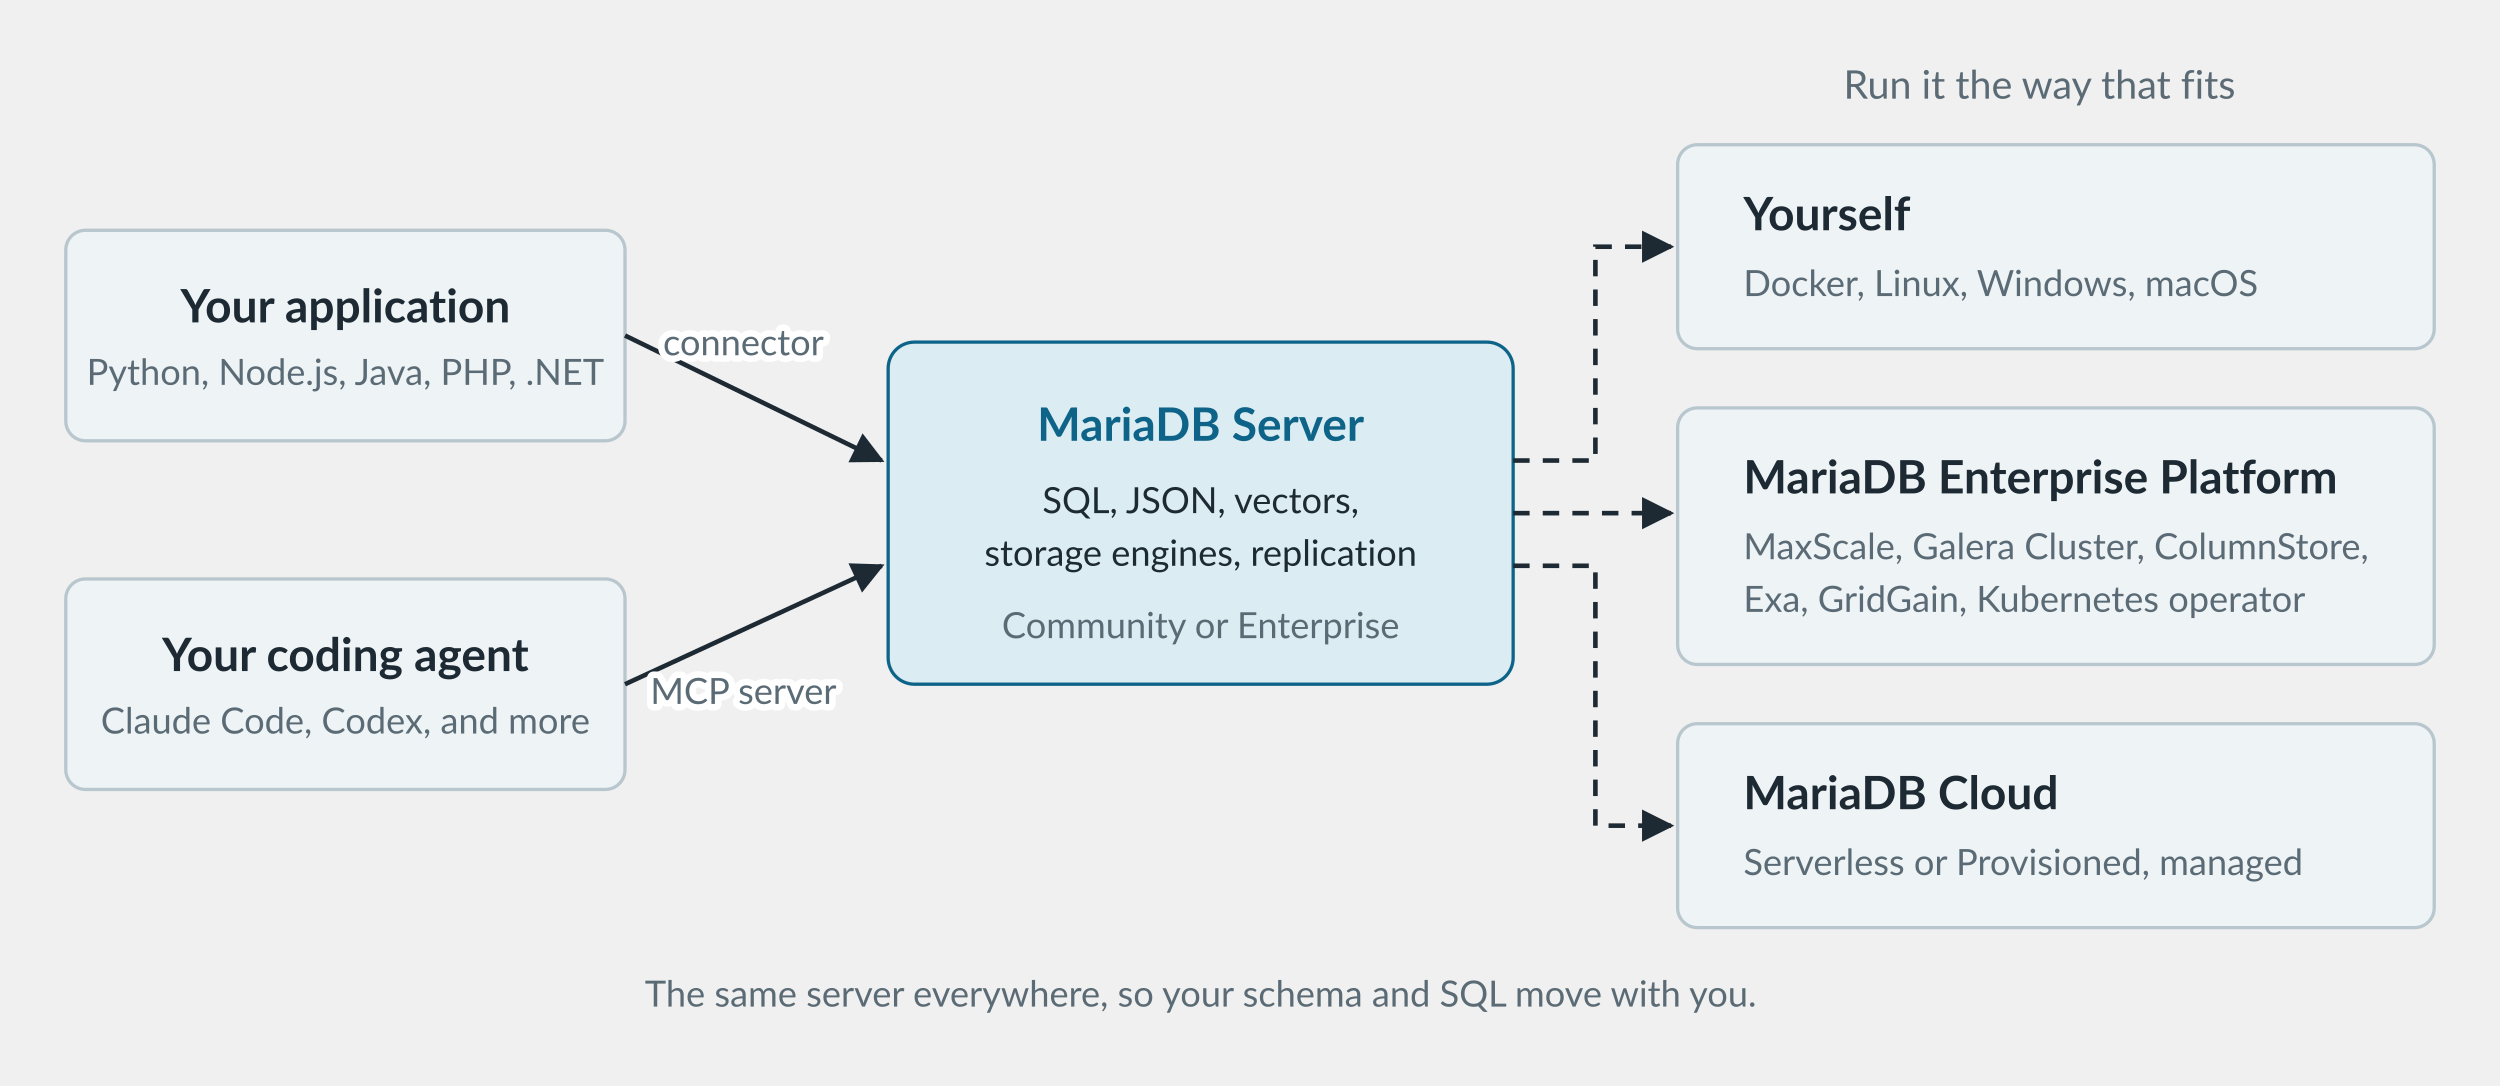
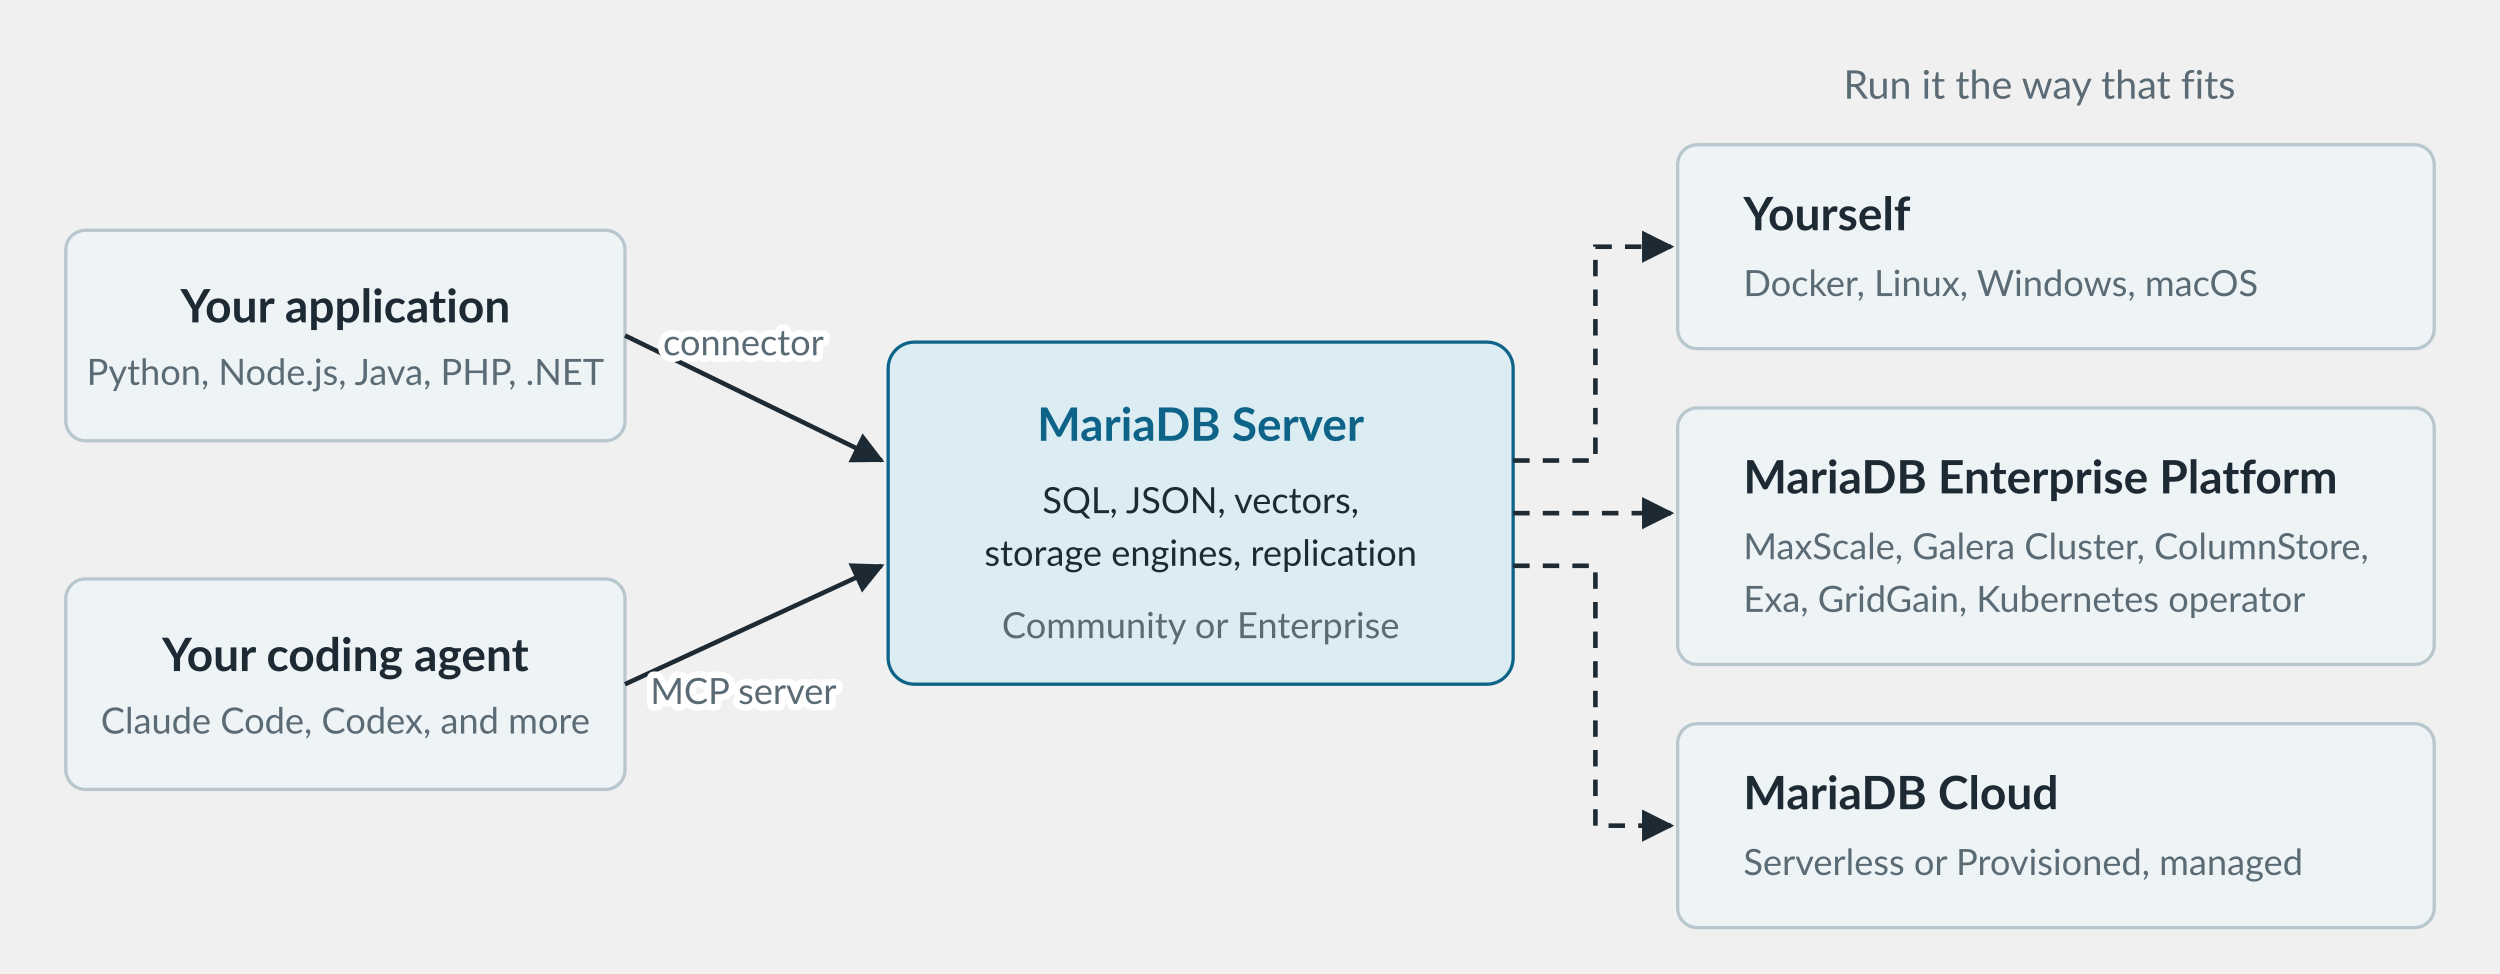
- <svg xmlns="http://www.w3.org/2000/svg" width="760" height="330" viewBox="0 0 760 330" role="img" aria-label="Orientation. Your application connects through a MariaDB connector, and your coding agent connects through the MariaDB MCP server. Both reach MariaDB Server, available as MariaDB Community Server and MariaDB Enterprise Server. You run it yourself, run it with the MariaDB Enterprise Platform components around it, or let MariaDB Cloud run it.">
+ <svg xmlns="http://www.w3.org/2000/svg" width="760" height="296" viewBox="0 0 760 296" role="img" aria-label="Orientation. Your application connects through a MariaDB connector, and your coding agent connects through the MariaDB MCP server. Both reach MariaDB Server, available as MariaDB Community Server and MariaDB Enterprise Server. You run it yourself, run it with the MariaDB Enterprise Platform components around it, or let MariaDB Cloud run it.">
  <defs>
    <marker id="a" viewBox="0 0 10 10" refX="9" refY="5" markerWidth="7" markerHeight="7" orient="auto-start-reverse">
      <path class="mk" d="M0,0 L10,5 L0,10 z" />
    </marker>
    <marker id="ac" viewBox="0 0 10 10" refX="9" refY="5" markerWidth="7" markerHeight="7" orient="auto-start-reverse">
      <path class="mkacc" d="M0,0 L10,5 L0,10 z" />
    </marker>
  </defs>
  <style>
  text { fill: #1d2a33; font: 13px Lato, "Helvetica Neue", Arial, sans-serif; }
  .mono { font-family: "JetBrains Mono", Menlo, Consolas, monospace; font-size: 12px; font-variant-ligatures: none; }
  .t { font-weight: 700; font-size: 14px; } .sm { font-size: 12px; } .xs { font-size: 11px; }
  .mut { fill: #5b6b75; } .acct { fill: #0E6488; }
  .box { fill: #eef3f6; stroke: #b8c6ce; } .plain { fill: none; stroke: #b8c6ce; }
  .accbox { fill: #dcecf3; stroke: #0E6488; } .frame { fill: none; stroke: #5b6b75; stroke-dasharray: 5 4; }
  .ln { fill: none; stroke: #1d2a33; stroke-width: 1.4; } .dash { stroke-dasharray: 5 4; }
  .acc { stroke: #0E6488; stroke-width: 2; } .mut-ln { stroke: #5b6b75; }
  .fillacc { fill: #0E6488; } .fillsoft { fill: #dcecf3; } .fillpanel { fill: #eef3f6; }
  .halo { paint-order: stroke; stroke: #ffffff; stroke-width: 4px; stroke-linejoin: round; }
  .on { fill: #ffffff; } .cmd { font-size: 10.5px; font-variant-ligatures: none; }
  .mk { fill: #1d2a33; } .mkacc { fill: #0E6488; }
</style>
  <rect class="box" x="20" y="70" width="170" height="64" rx="6" />
  <text class="t" x="105" y="98" text-anchor="middle">Your application</text>
  <text class="xs mut" x="105" y="117" text-anchor="middle">Python, Node.js, Java, PHP, .NET</text>
  <rect class="box" x="20" y="176" width="170" height="64" rx="6" />
  <text class="t" x="105" y="204" text-anchor="middle">Your coding agent</text>
  <text class="xs mut" x="105" y="223" text-anchor="middle">Claude Code, Codex, and more</text>
  <line class="ln" x1="190" y1="102" x2="268" y2="140" marker-end="url(#a)" />
  <text class="xs mut halo" x="226" y="108" text-anchor="middle">connector</text>
  <line class="ln" x1="190" y1="208" x2="268" y2="172" marker-end="url(#a)" />
  <text class="xs mut halo" x="226" y="214" text-anchor="middle">MCP server</text>
  <rect class="accbox" x="270" y="104" width="190" height="104" rx="8" />
  <text class="t acct" x="365" y="134" text-anchor="middle">MariaDB Server</text>
  <text class="xs" x="365" y="156" text-anchor="middle">SQL, JSON, vectors,</text>
  <text class="xs" x="365" y="172" text-anchor="middle">storage engines, replication</text>
  <text class="xs mut" x="365" y="194" text-anchor="middle">Community or Enterprise</text>
  <text class="sm mut" x="620" y="30" text-anchor="middle">Run it the way that fits</text>
  <rect class="box" x="510" y="44" width="230" height="62" rx="6" />
  <text class="t" x="530" y="70">Yourself</text>
  <text class="xs mut" x="530" y="90">Docker, Linux, Windows, macOS</text>
  <rect class="box" x="510" y="124" width="230" height="78" rx="6" />
  <text class="t" x="530" y="150">MariaDB Enterprise Platform</text>
  <text class="xs mut" x="530" y="170">MaxScale, Galera Cluster, ColumnStore,</text>
  <text class="xs mut" x="530" y="186">Exa, GridGain, Kubernetes operator</text>
  <rect class="box" x="510" y="220" width="230" height="62" rx="6" />
  <text class="t" x="530" y="246">MariaDB Cloud</text>
  <text class="xs mut" x="530" y="266">Serverless or Provisioned, managed</text>
  <path class="ln dash" d="M460,140 H485 V75 H508" marker-end="url(#a)" />
  <path class="ln dash" d="M460,156 H508" marker-end="url(#a)" />
  <path class="ln dash" d="M460,172 H485 V251 H508" marker-end="url(#a)" />
-   <text class="xs mut" x="365" y="306" text-anchor="middle">The same server everywhere, so your schema and SQL move with you.</text>
</svg>
